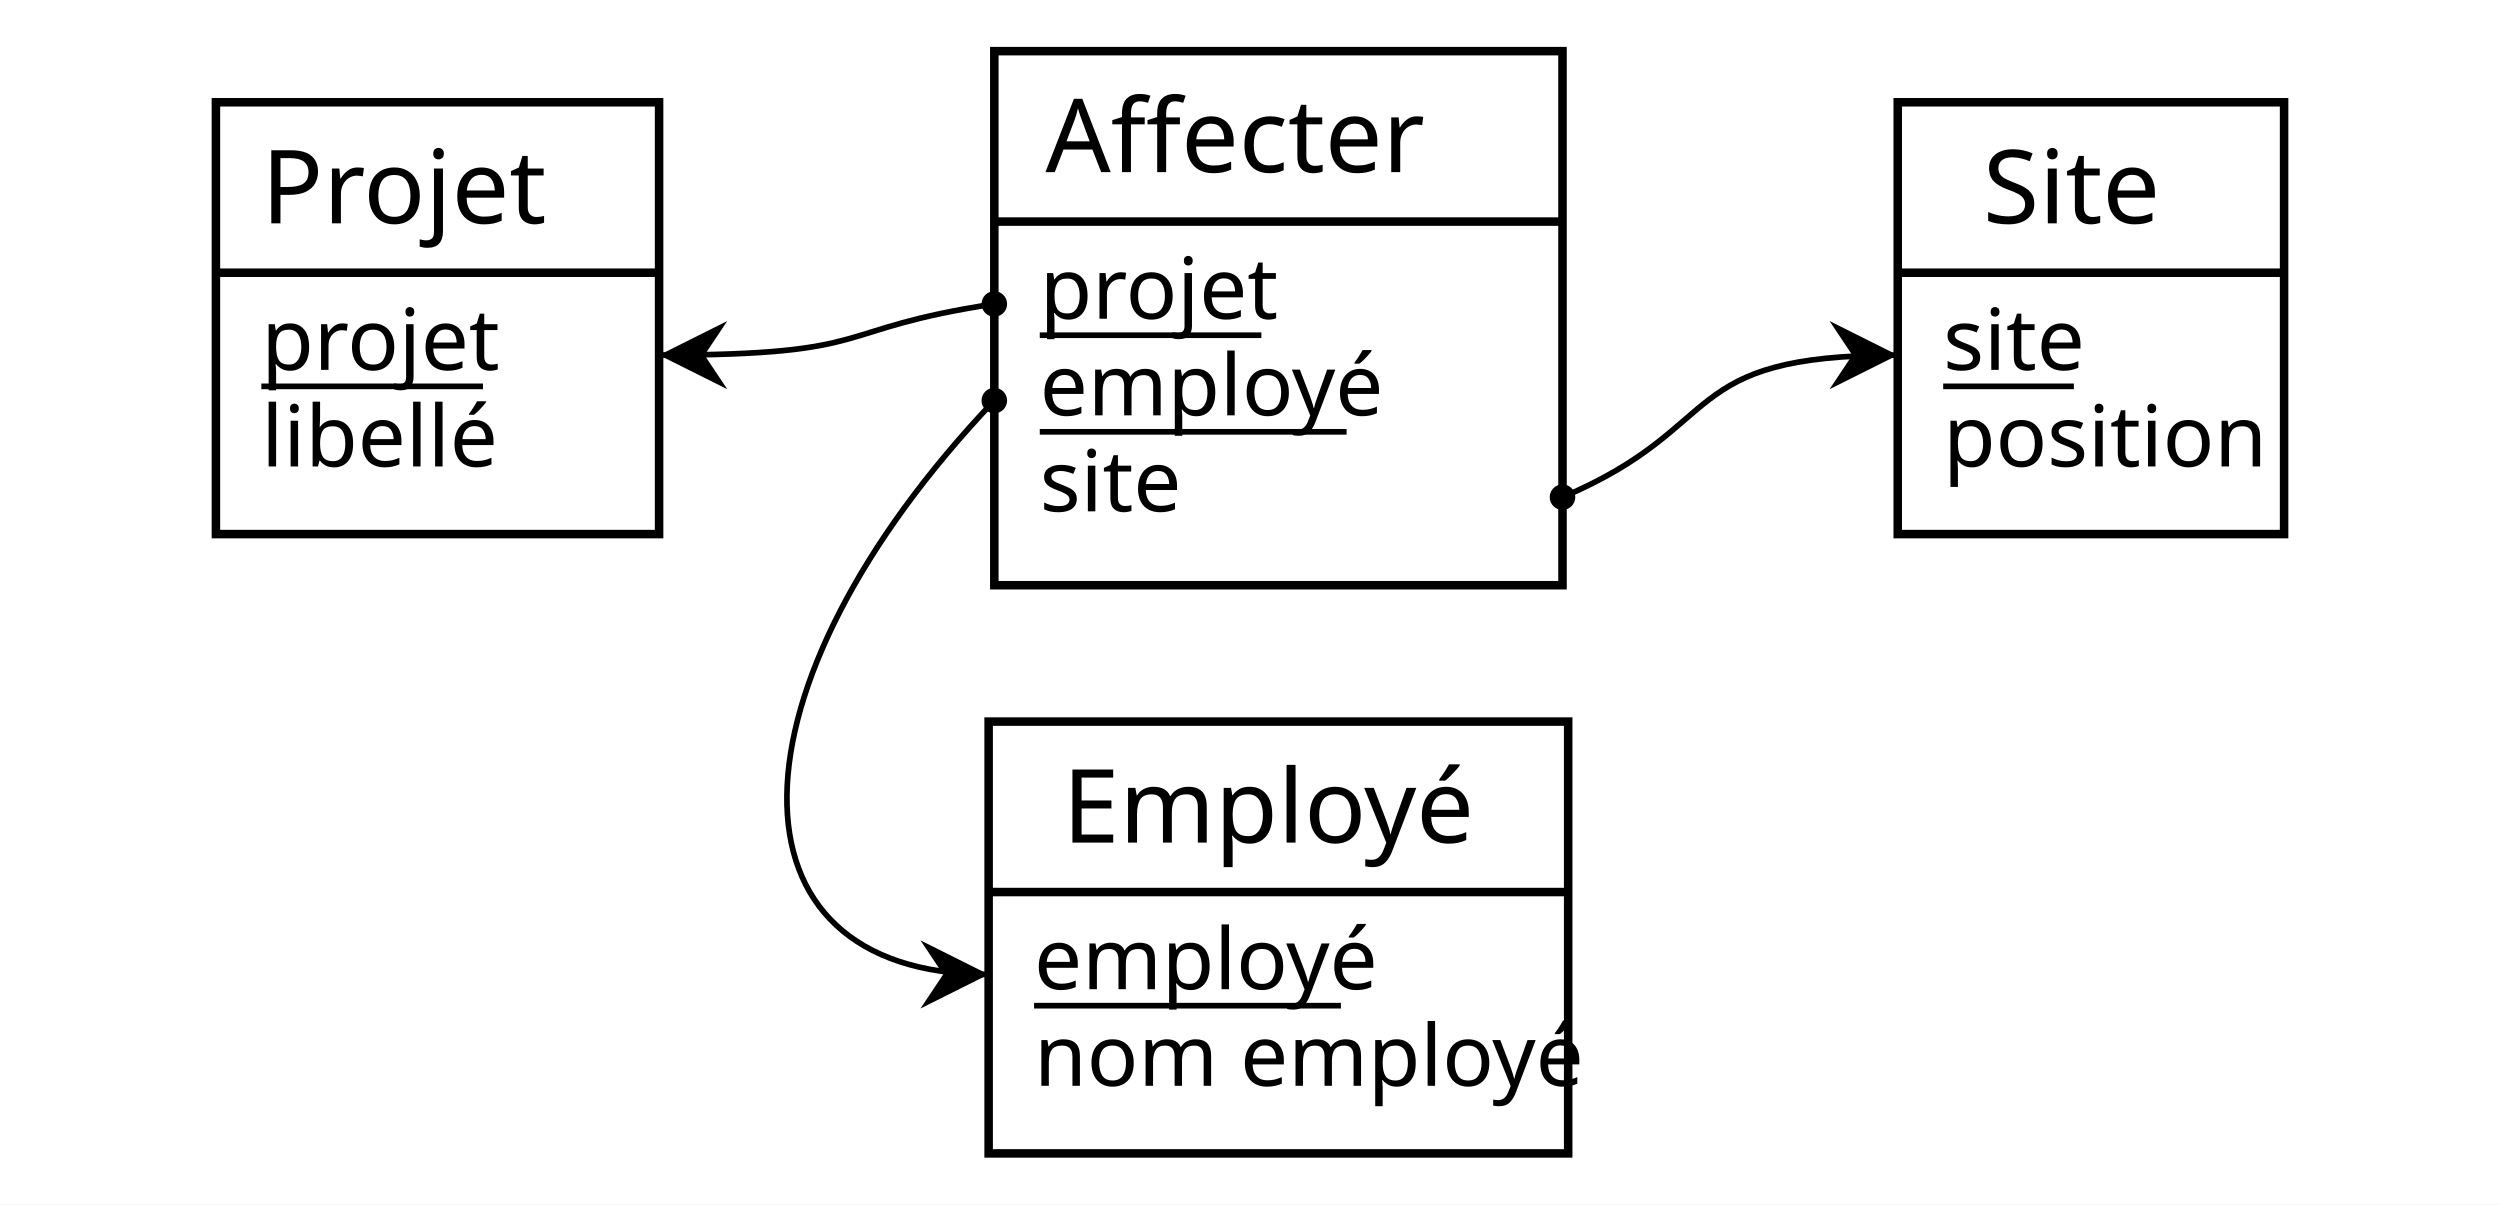
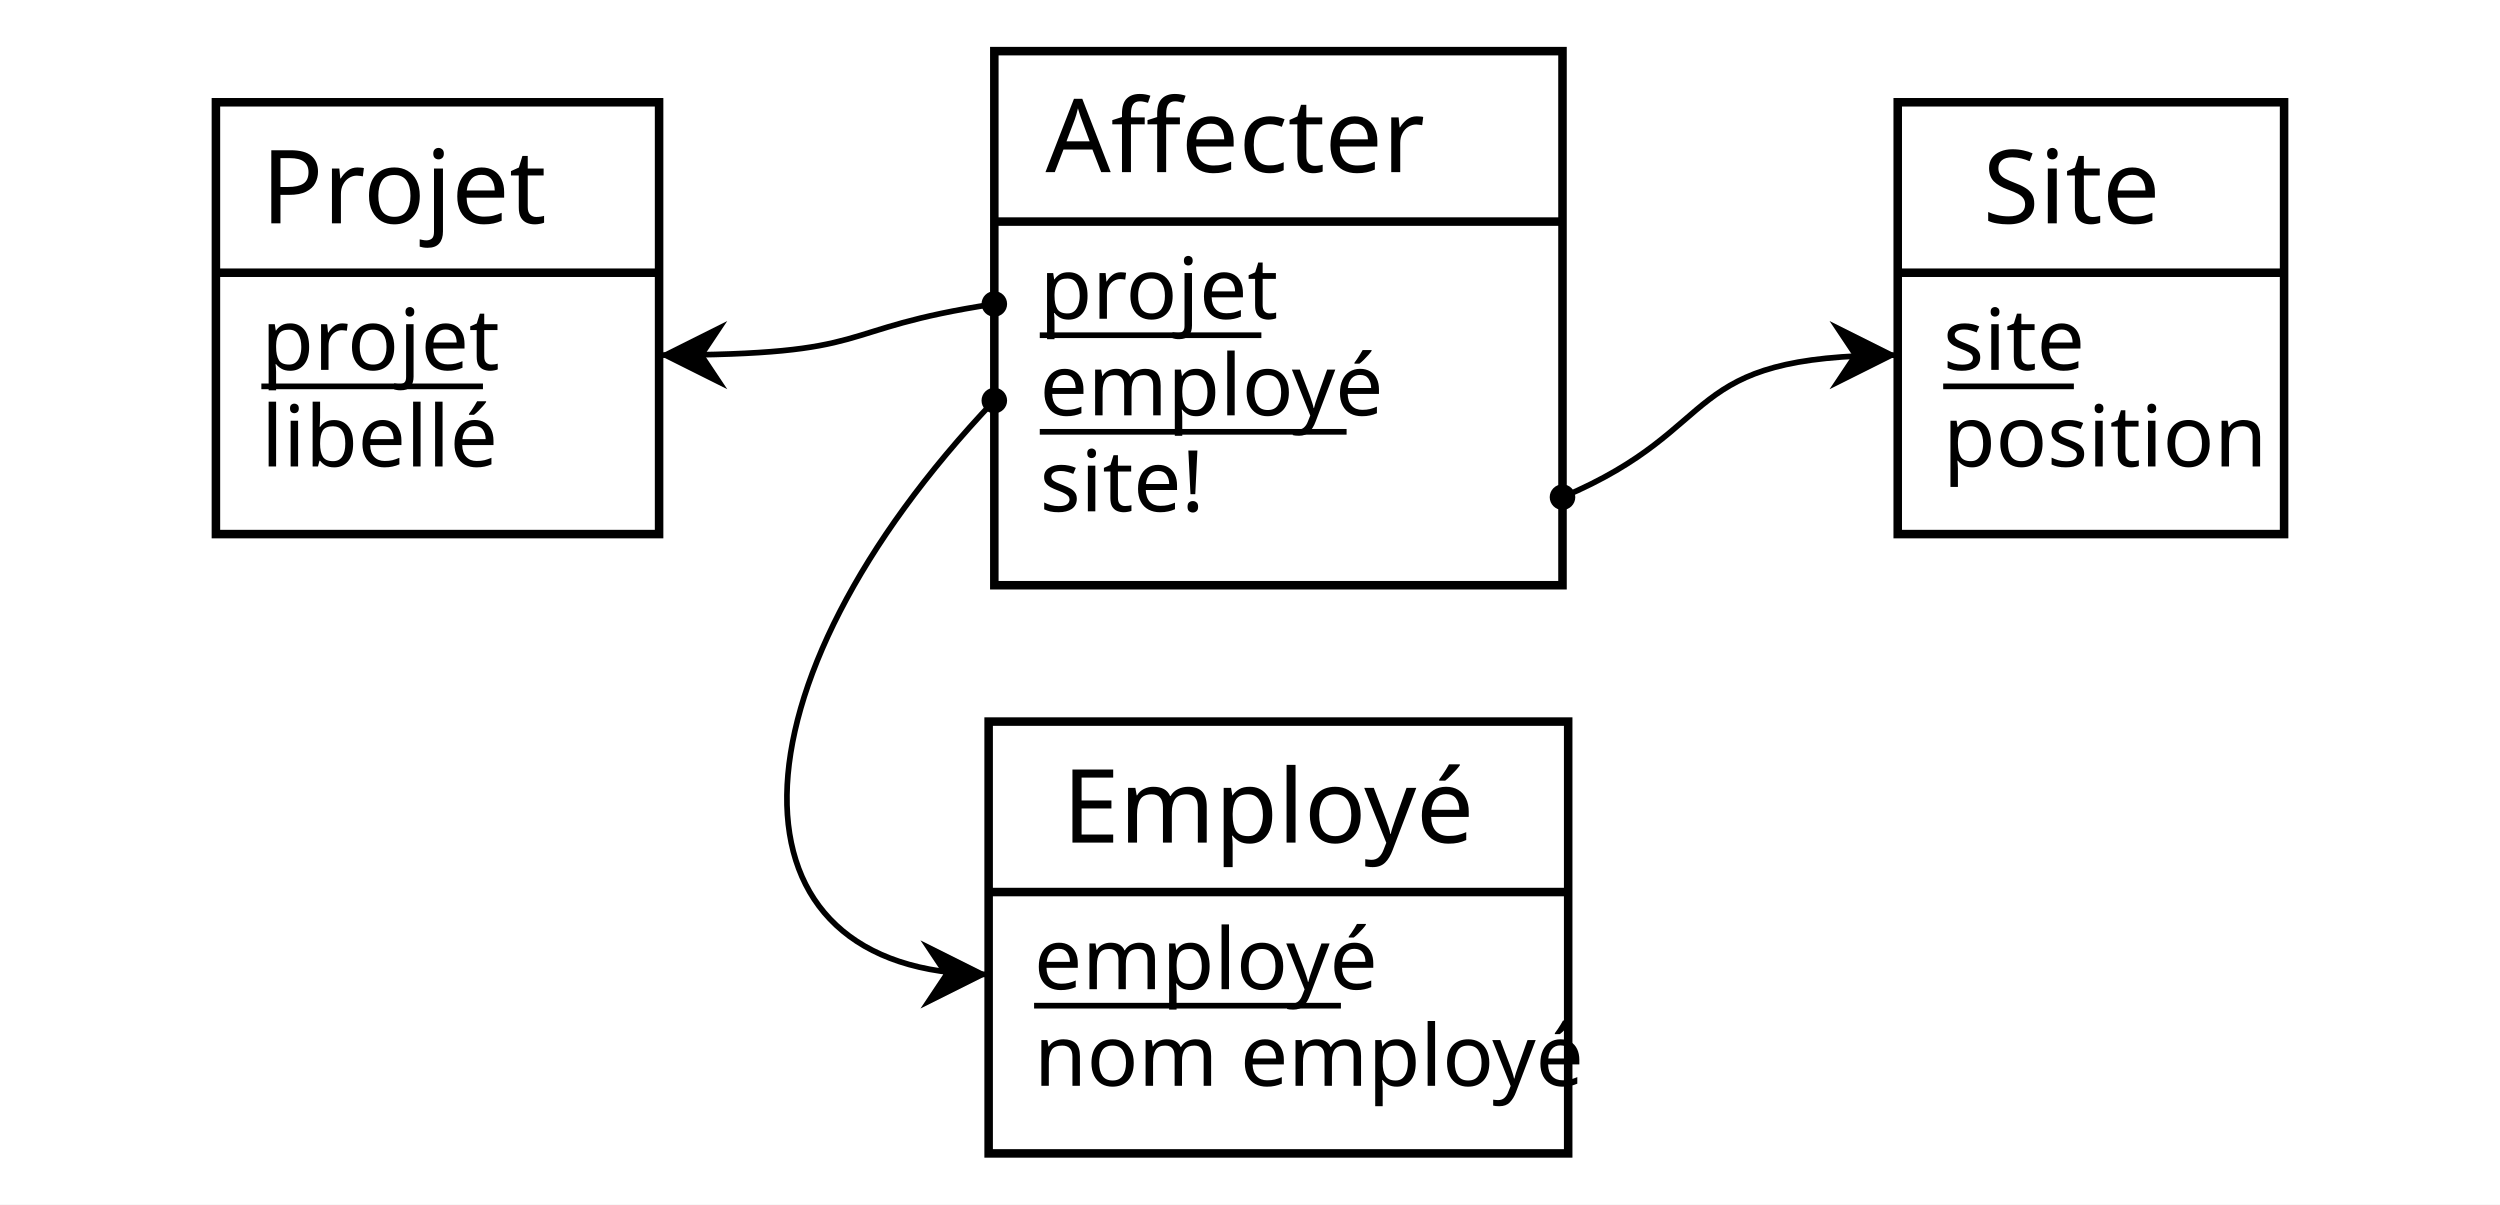
<svg xmlns="http://www.w3.org/2000/svg" width="440" height="212" viewBox="0 0 440 212">
  <rect id="frame" x="0" y="0" width="440" height="212" fill="#FFFFFF" stroke="none" stroke-width="0" />
  <g>
    <g>
      <rect x="38" y="18" width="78" height="30" fill="#FFFFFF" stroke="none" stroke-width="0" opacity="1" />
      <rect x="38" y="48" width="78" height="46" fill="#FFFFFF" stroke="none" stroke-width="0" opacity="1" />
      <rect x="38" y="18" width="78" height="76" fill="none" stroke="#000000" stroke-width="1.5" opacity="1" />
      <line x1="38" y1="48" x2="116" y2="48" stroke="#000000" stroke-width="1.5" />
    </g>
    <text x="46" y="39.3" fill="#000000" font-family="Copperplate" font-size="18">Projet</text>
    <text x="46" y="65.1" fill="#000000" font-family="Gill Sans" font-size="15">projet</text>
    <line x1="46" y1="68" x2="85" y2="68" stroke="#000000" stroke-width="1" />
    <text x="46" y="82.1" fill="#000000" font-family="Gill Sans" font-size="15">libellé</text>
  </g>
  <g>
    <g>
      <rect x="175" y="9" width="100" height="30" fill="#FFFFFF" stroke="none" stroke-width="0" opacity="1" />
      <rect x="175" y="39" width="100" height="64" fill="#FFFFFF" stroke="none" stroke-width="0" opacity="1" />
      <rect x="175" y="9" width="100" height="94" fill="none" stroke="#000000" stroke-width="1.5" opacity="1" />
      <line x1="175" y1="39" x2="275" y2="39" stroke="#000000" stroke-width="1.5" />
    </g>
    <text x="184" y="30.3" fill="#000000" font-family="Copperplate" font-size="18">Affecter</text>
    <text x="183" y="56.1" fill="#000000" font-family="Gill Sans" font-size="15">projet</text>
    <line x1="183" y1="59" x2="222" y2="59" stroke="#000000" stroke-width="1" />
    <text x="183" y="73.1" fill="#000000" font-family="Gill Sans" font-size="15">employé</text>
    <line x1="183" y1="76" x2="237" y2="76" stroke="#000000" stroke-width="1" />
-     <text x="183" y="90" fill="#000000" font-family="Gill Sans" font-size="15">site</text>
+     <text x="183" y="90" fill="#000000" font-family="Gill Sans" font-size="15">site!</text>
  </g>
  <g>
    <g>
      <rect x="334" y="18" width="68" height="30" fill="#FFFFFF" stroke="none" stroke-width="0" opacity="1" />
      <rect x="334" y="48" width="68" height="46" fill="#FFFFFF" stroke="none" stroke-width="0" opacity="1" />
      <rect x="334" y="18" width="68" height="76" fill="none" stroke="#000000" stroke-width="1.5" opacity="1" />
      <line x1="334" y1="48" x2="402" y2="48" stroke="#000000" stroke-width="1.5" />
    </g>
    <text x="349" y="39.3" fill="#000000" font-family="Copperplate" font-size="18">Site</text>
    <text x="342" y="65.1" fill="#000000" font-family="Gill Sans" font-size="15">site</text>
    <line x1="342" y1="68" x2="365" y2="68" stroke="#000000" stroke-width="1" />
    <text x="342" y="82.1" fill="#000000" font-family="Gill Sans" font-size="15">position</text>
  </g>
  <g>
    <g>
      <rect x="174" y="127" width="102" height="30" fill="#FFFFFF" stroke="none" stroke-width="0" opacity="1" />
      <rect x="174" y="157" width="102" height="46" fill="#FFFFFF" stroke="none" stroke-width="0" opacity="1" />
      <rect x="174" y="127" width="102" height="76" fill="none" stroke="#000000" stroke-width="1.5" opacity="1" />
      <line x1="174" y1="157" x2="276" y2="157" stroke="#000000" stroke-width="1.5" />
    </g>
    <text x="187" y="148.3" fill="#000000" font-family="Copperplate" font-size="18">Employé</text>
    <text x="182" y="174.1" fill="#000000" font-family="Gill Sans" font-size="15">employé</text>
    <line x1="182" y1="177" x2="236" y2="177" stroke="#000000" stroke-width="1" />
    <text x="182" y="191.1" fill="#000000" font-family="Gill Sans" font-size="15">nom employé</text>
  </g>
  <path d="M175 53.5 C145.5 58 155.33 62.5 116 62.5" fill="none" stroke="#000000" stroke-width="1" />
  <polygon points="116 62.5 128 56.5 124 62.5 128 68.5" fill="#000000" stroke-width="0" />
  <circle cx="175" cy="53.5" r="1.5" stroke="#000000" stroke-width="1.5" fill="#000000" />
  <path d="M175 70.5 C127 121 126 171.5 174 171.5" fill="none" stroke="#000000" stroke-width="1" />
  <polygon points="174 171.5 162 177.5 166 171.5 162 165.5" fill="#000000" stroke-width="0" />
  <circle cx="175" cy="70.5" r="1.5" stroke="#000000" stroke-width="1.5" fill="#000000" />
  <path d="M275 87.5 C304.5 75 294.67 62.5 334 62.5" fill="none" stroke="#000000" stroke-width="1" />
  <polygon points="334 62.5 322 68.5 326 62.5 322 56.5" fill="#000000" stroke-width="0" />
  <circle cx="275" cy="87.5" r="1.5" stroke="#000000" stroke-width="1.5" fill="#000000" />
</svg>
